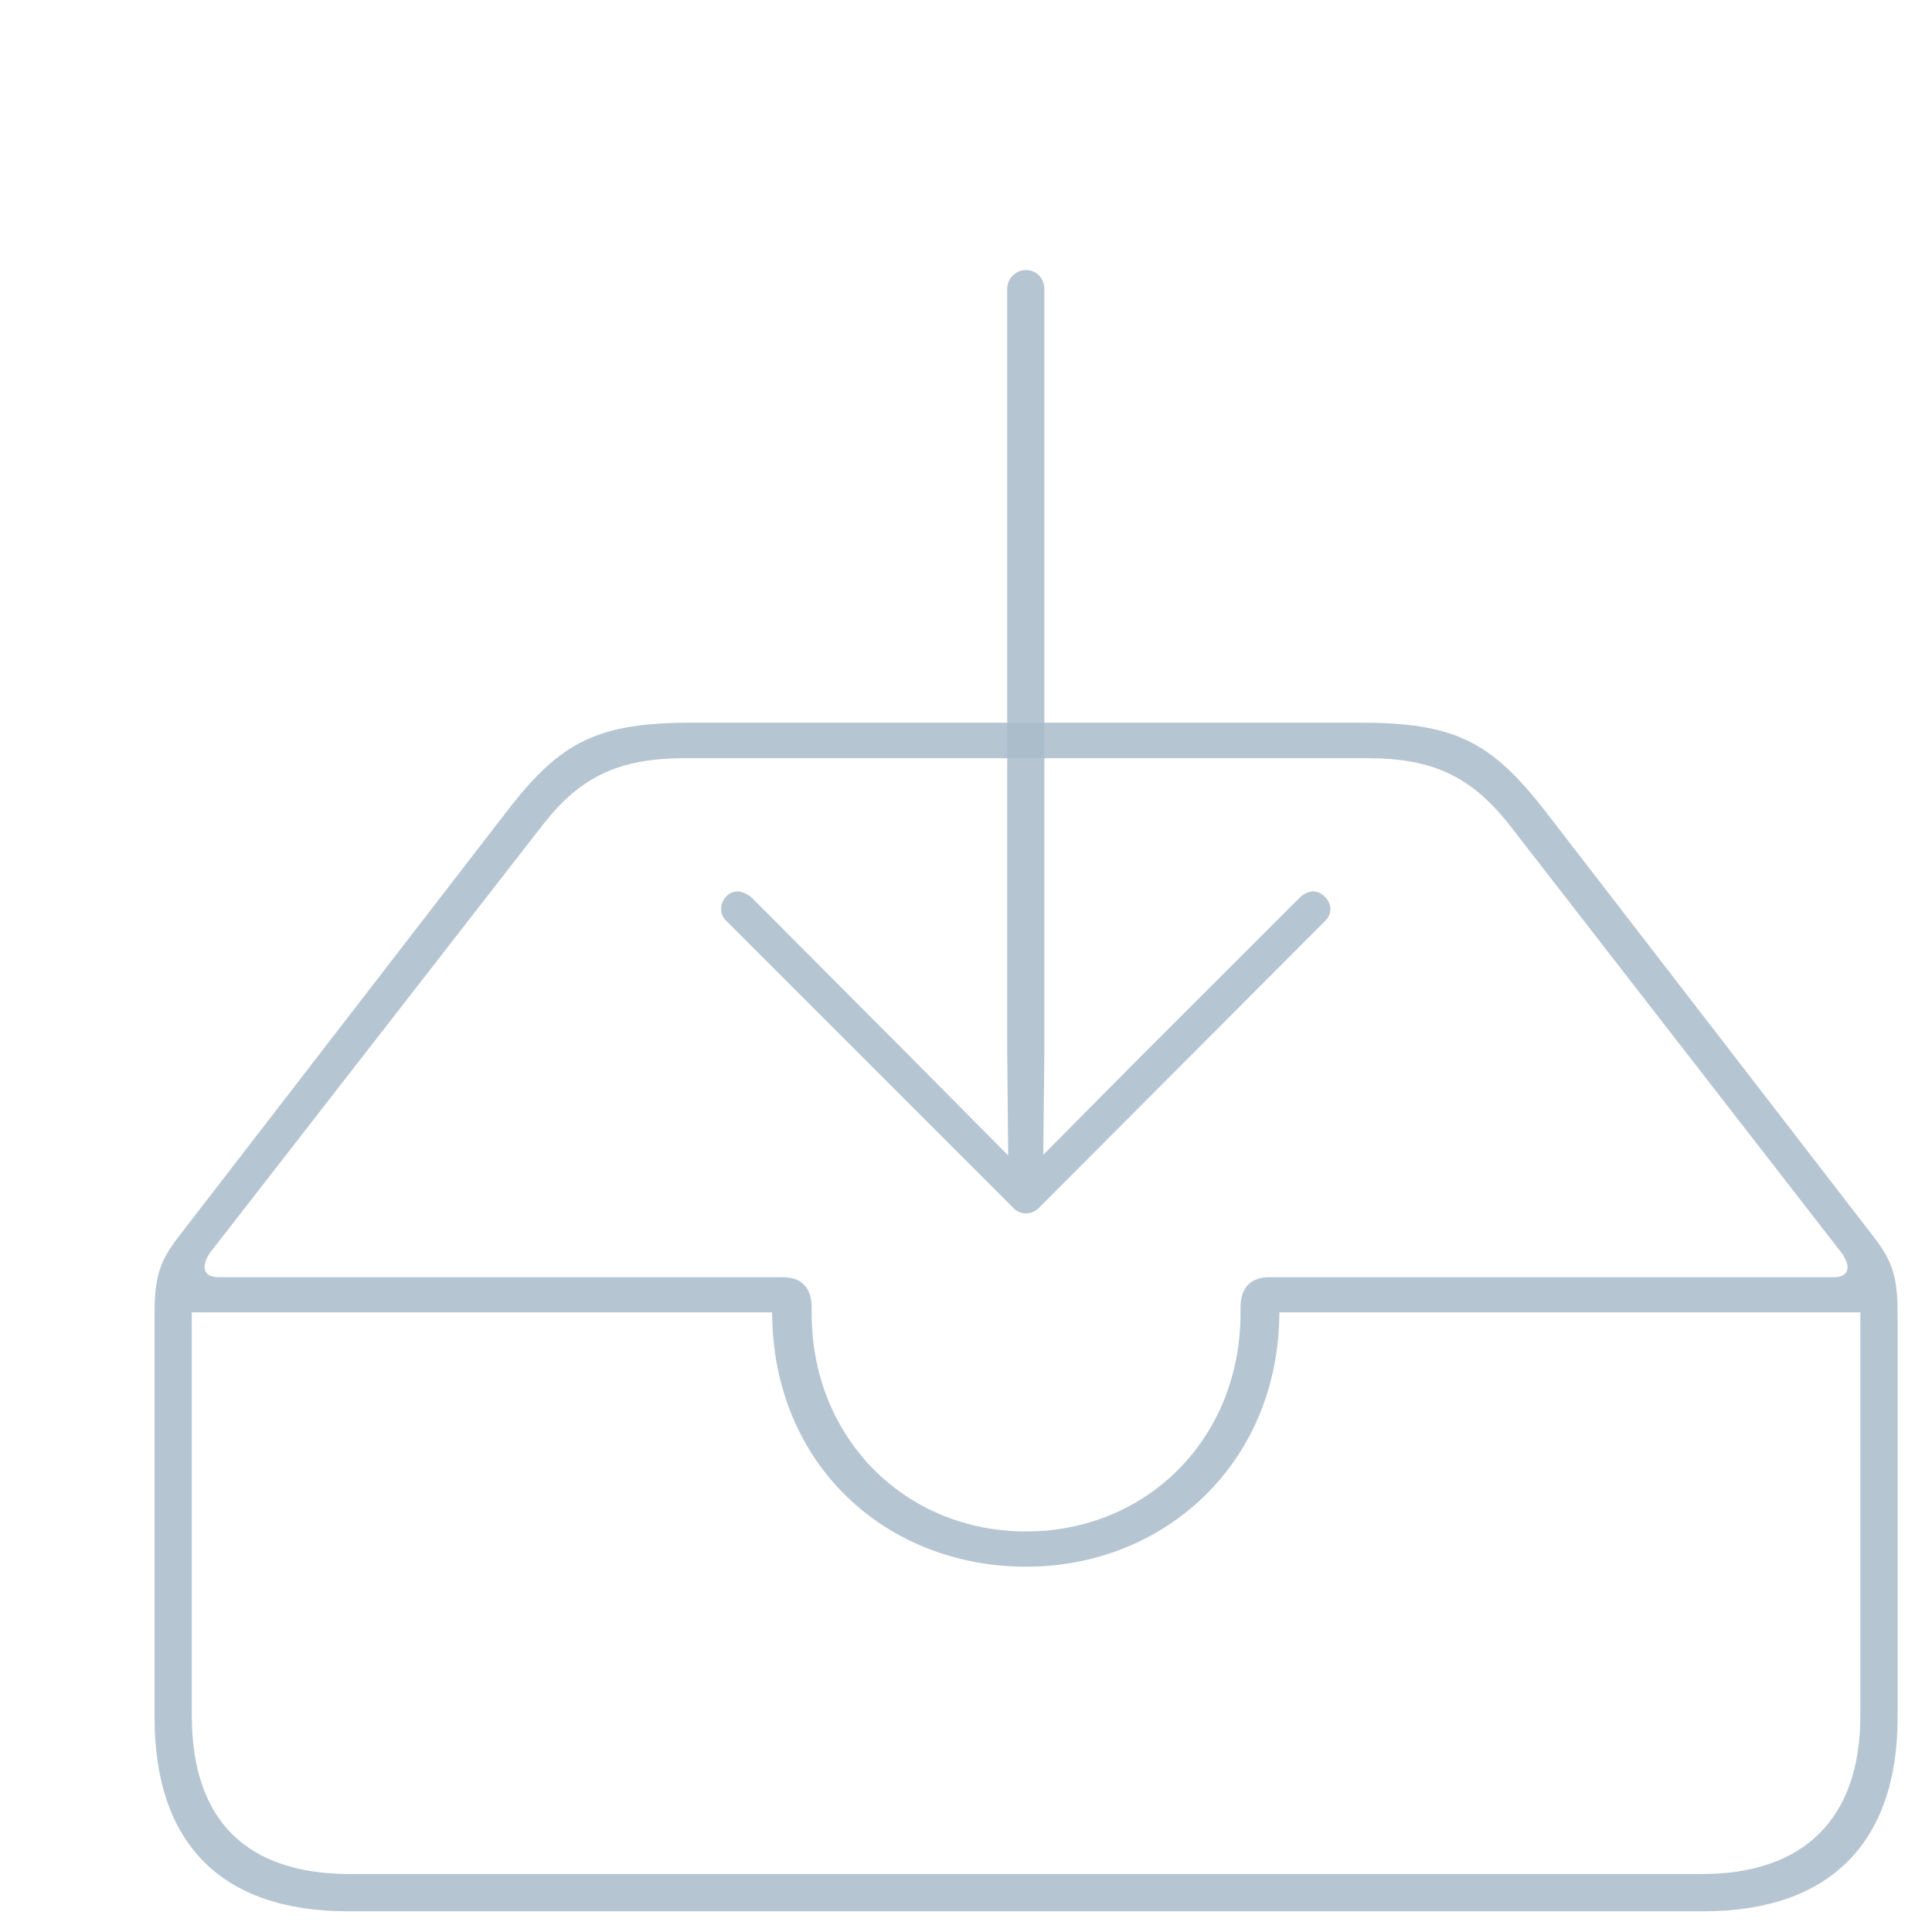
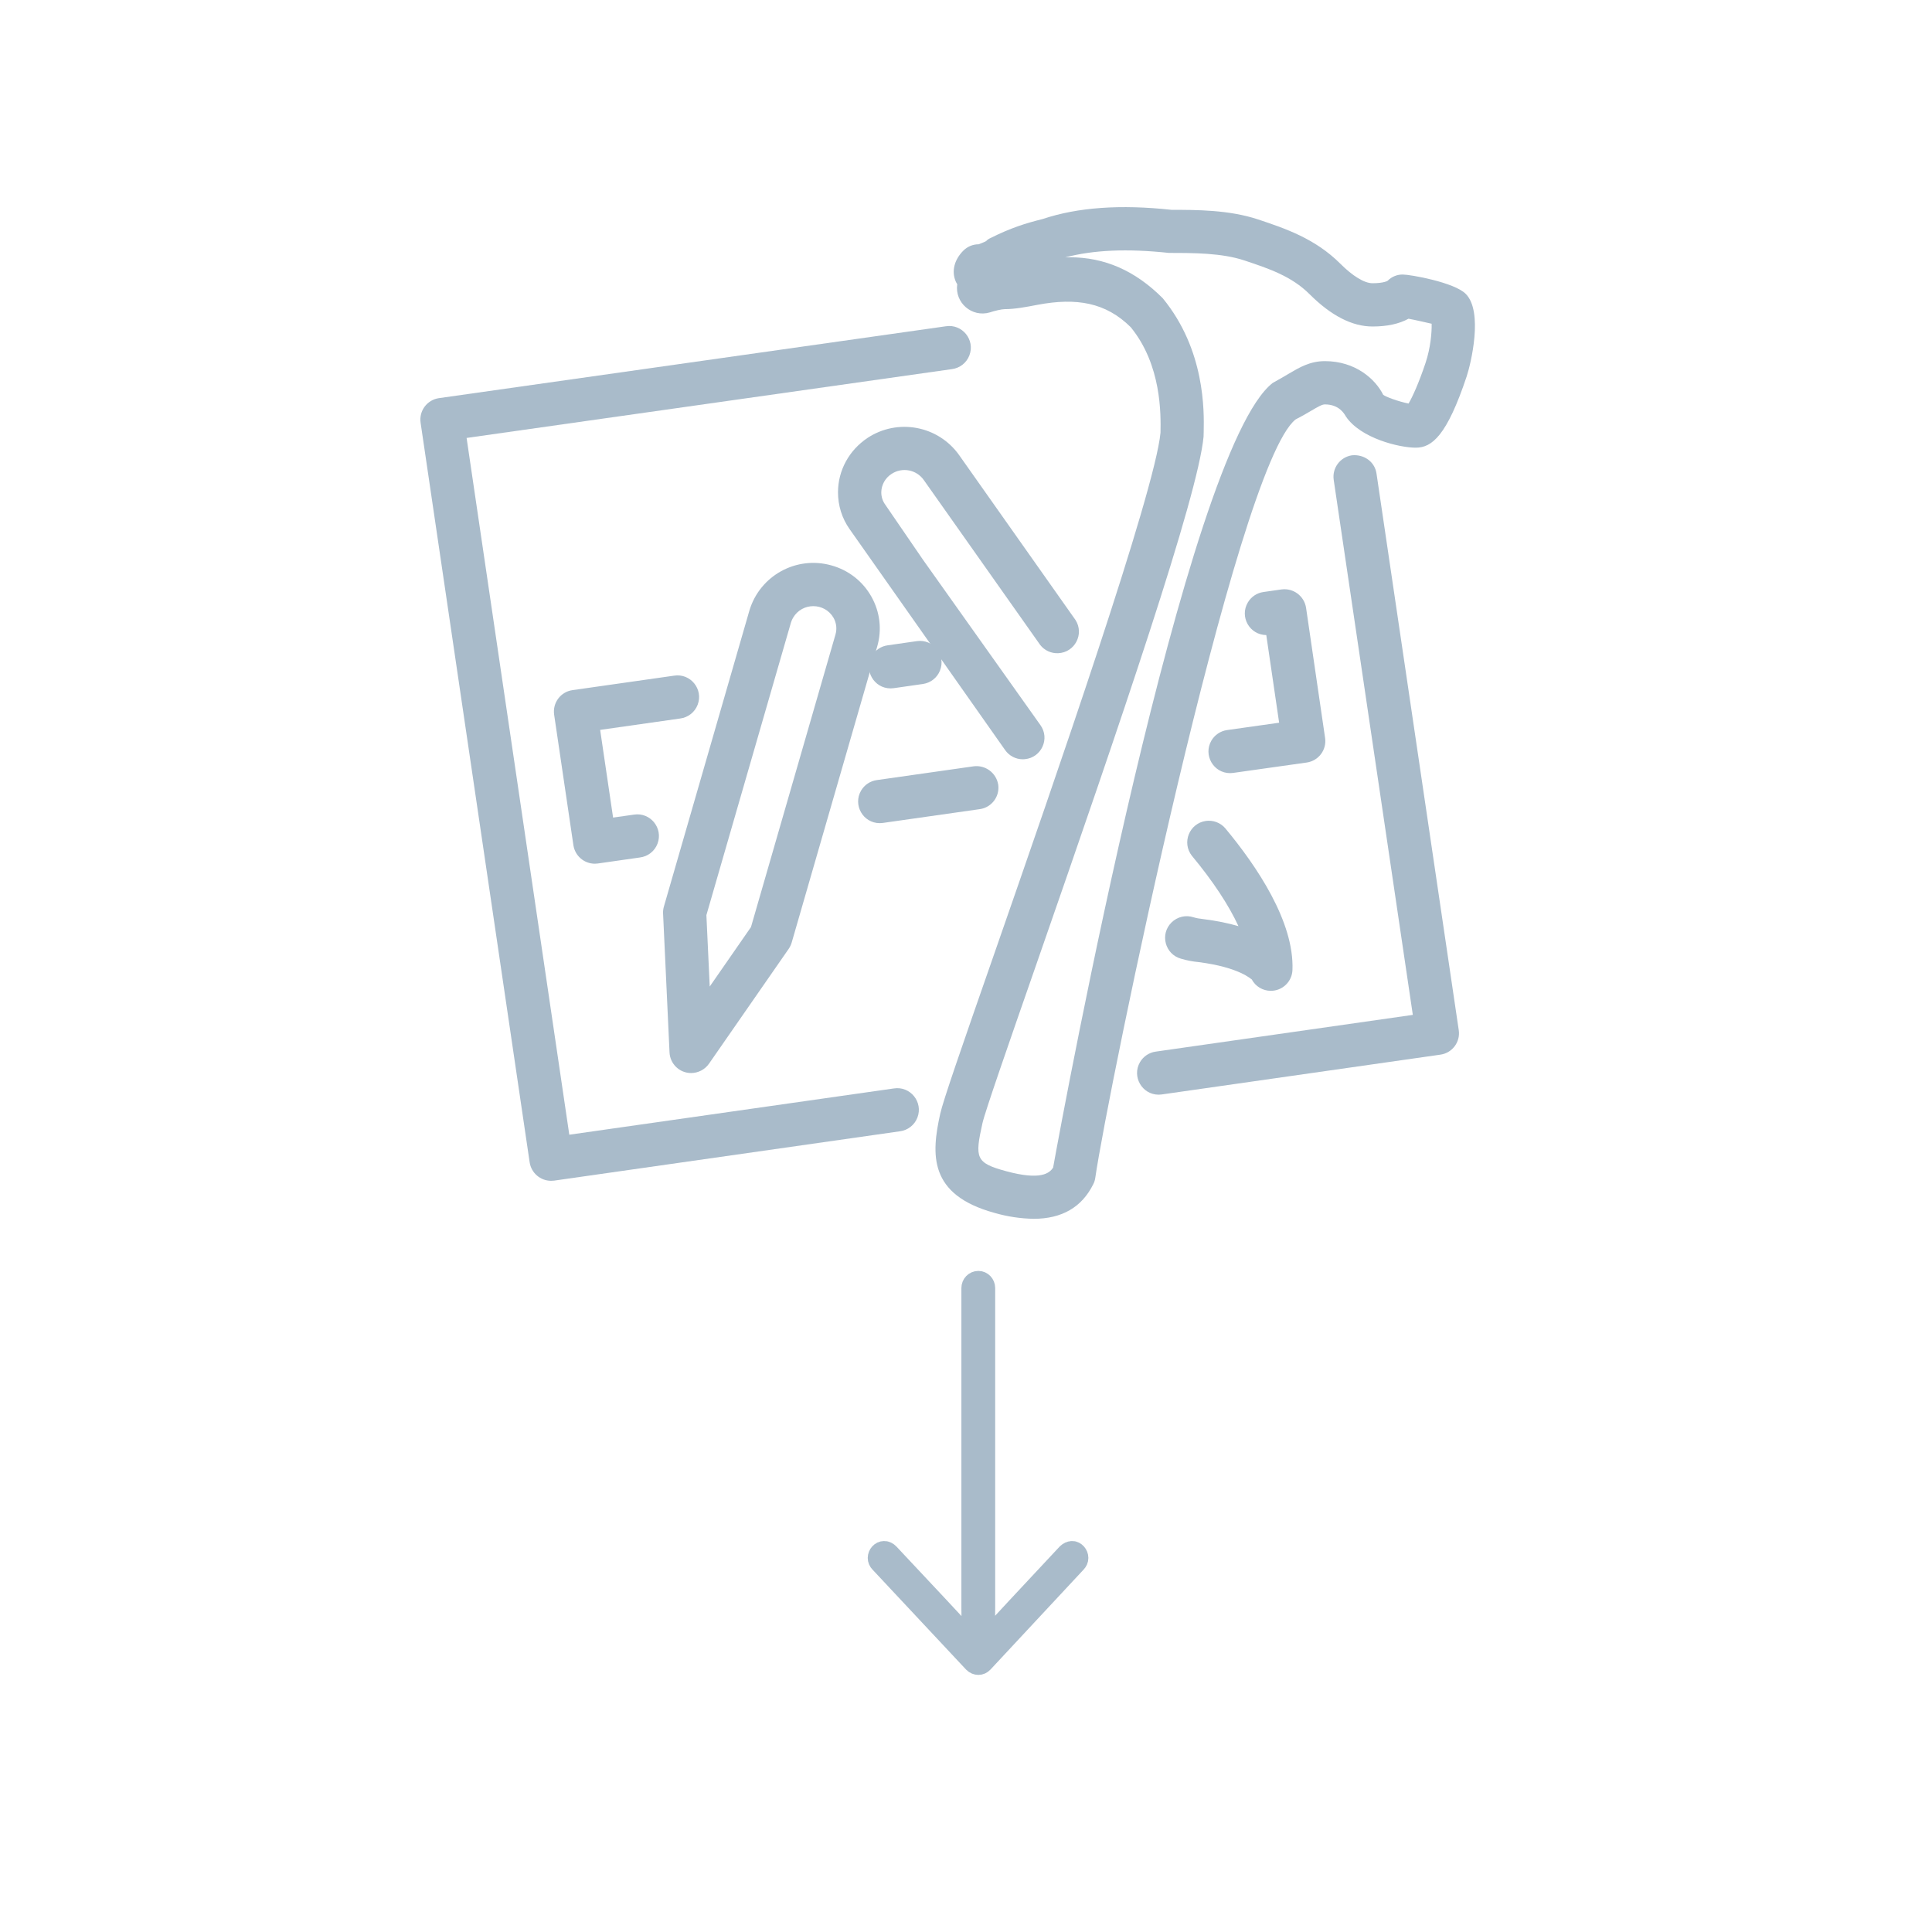
- <svg xmlns="http://www.w3.org/2000/svg" version="1.1" viewBox="-2 -2 25 25">
-   <g>
-     <rect height="25.741" opacity="0" width="22.555" x="0" y="0" />
-     <path d="M2.503 22.732L20.043 22.732C21.685 22.732 22.555 21.835 22.555 20.223L22.555 14.995C22.555 14.515 22.483 14.312 22.244 14.003L18.003 8.506C17.287 7.581 16.811 7.351 15.582 7.351L6.974 7.351C5.744 7.351 5.26 7.581 4.553 8.506L0.311 14.003C0.072 14.312 0 14.515 0 14.995L0 20.223C0 21.862 0.871 22.732 2.503 22.732ZM0.721 14.206L5.041 8.651C5.511 8.055 6.008 7.811 6.857 7.811L15.698 7.811C16.547 7.811 17.035 8.055 17.514 8.651L21.825 14.206C21.962 14.386 21.925 14.527 21.733 14.527L14.422 14.527C14.178 14.527 14.052 14.672 14.052 14.918L14.052 14.994C14.052 16.617 12.837 17.817 11.277 17.817C9.719 17.817 8.503 16.617 8.503 14.994L8.503 14.918C8.503 14.672 8.377 14.527 8.133 14.527L0.824 14.527C0.63 14.527 0.595 14.384 0.721 14.206ZM2.532 22.25C1.183 22.25 0.482 21.55 0.482 20.198L0.482 14.982L7.991 14.982C7.998 16.953 9.468 18.273 11.277 18.273C13.078 18.273 14.548 16.925 14.555 14.982L22.073 14.982L22.073 20.198C22.073 21.55 21.326 22.25 20.023 22.25Z" fill="#A9BBCA" fill-opacity="0.85" />
-     <path d="M11.277 13.701C11.337 13.701 11.394 13.679 11.444 13.629L15.145 9.919C15.191 9.872 15.215 9.824 15.215 9.764C15.215 9.646 15.103 9.535 14.993 9.535C14.934 9.535 14.865 9.568 14.819 9.615L12.8 11.632L11.5 12.943L11.514 11.605L11.514 1.738C11.514 1.6 11.407 1.494 11.277 1.494C11.148 1.494 11.033 1.6 11.033 1.738L11.033 11.605L11.046 12.952L9.737 11.632L7.727 9.615C7.671 9.568 7.602 9.535 7.543 9.535C7.424 9.535 7.331 9.646 7.331 9.764C7.331 9.824 7.355 9.872 7.401 9.919L11.111 13.629C11.152 13.679 11.219 13.701 11.277 13.701Z" fill="#A9BBCA" fill-opacity="0.85" />
+ <svg xmlns="http://www.w3.org/2000/svg" viewBox="-4 -4 25 25">
+   <defs />
+   <g transform="matrix(0.560011, 0, 0, 0.560011, -190.139, -173.0514)" style="">
+     <path d="M 348.354 326.666 C 348.087 326.666 347.867 326.456 347.855 326.189 L 347.706 322.981 C 347.703 322.926 347.71 322.871 347.725 322.819 L 349.701 315.978 C 349.943 315.172 350.785 314.708 351.595 314.936 C 351.992 315.046 352.322 315.304 352.522 315.662 C 352.719 316.016 352.766 316.423 352.654 316.81 L 350.678 323.65 C 350.663 323.702 350.639 323.751 350.609 323.796 L 348.767 326.45 C 348.673 326.585 348.519 326.665 348.354 326.666 Z M 348.707 323.017 L 348.784 324.667 L 349.737 323.293 L 351.69 316.532 C 351.727 316.403 351.711 316.265 351.646 316.149 C 351.439 315.788 350.918 315.787 350.709 316.147 C 350.689 316.181 350.673 316.218 350.661 316.256 L 348.707 323.017 Z M 356.018 319.416 C 355.856 319.416 355.704 319.337 355.611 319.205 L 352.016 314.098 C 351.84 313.849 351.747 313.551 351.748 313.246 C 351.748 312.744 352.003 312.274 352.431 311.99 C 353.129 311.531 354.065 311.707 354.548 312.389 L 357.236 316.198 C 357.443 316.523 357.22 316.949 356.835 316.965 C 356.674 316.972 356.519 316.901 356.42 316.774 L 353.73 312.963 C 353.56 312.722 353.23 312.66 352.984 312.823 C 352.84 312.916 352.751 313.074 352.748 313.246 C 352.748 313.349 352.778 313.446 352.836 313.527 L 353.71 314.803 L 356.425 318.626 C 356.649 318.938 356.451 319.375 356.069 319.413 C 356.052 319.415 356.035 319.416 356.018 319.416 Z M 361.748 324.766 C 361.564 324.766 361.395 324.665 361.308 324.502 L 361.308 324.503 C 361.299 324.503 361.028 324.222 360.076 324.102 C 359.94 324.089 359.805 324.063 359.674 324.024 C 359.303 323.922 359.181 323.456 359.455 323.186 C 359.589 323.054 359.785 323.008 359.963 323.067 C 360.029 323.087 360.106 323.101 360.183 323.108 C 360.502 323.148 360.773 323.205 361.001 323.272 C 360.778 322.788 360.412 322.231 359.925 321.646 C 359.687 321.343 359.865 320.897 360.246 320.841 C 360.413 320.817 360.58 320.879 360.692 321.005 C 361.426 321.887 362.292 323.171 362.249 324.285 C 362.239 324.554 362.017 324.767 361.748 324.766 Z M 360.807 319.736 C 360.422 319.735 360.183 319.317 360.376 318.984 C 360.453 318.852 360.587 318.762 360.738 318.741 L 361.941 318.571 L 361.644 316.546 C 361.259 316.542 361.022 316.124 361.218 315.792 C 361.295 315.661 361.428 315.572 361.578 315.551 L 361.998 315.491 C 362.27 315.456 362.52 315.643 362.563 315.914 L 363.003 318.924 C 363.043 319.198 362.852 319.452 362.578 319.491 L 360.878 319.731 C 360.855 319.734 360.831 319.736 360.807 319.736 Z M 352.712 320.892 C 352.327 320.891 352.088 320.473 352.281 320.14 C 352.358 320.008 352.492 319.918 352.643 319.897 L 354.885 319.578 C 355.157 319.545 355.406 319.732 355.45 320.003 C 355.489 320.276 355.298 320.529 355.025 320.568 L 352.783 320.887 C 352.76 320.89 352.736 320.892 352.712 320.892 Z" fill="#A9BBCA" />
+     <path d="M 352.963 317.778 C 352.578 317.777 352.338 317.36 352.531 317.027 C 352.608 316.895 352.741 316.804 352.893 316.783 L 353.569 316.686 C 353.95 316.631 354.248 317.009 354.104 317.367 C 354.038 317.533 353.888 317.65 353.711 317.676 L 353.035 317.773 C 353.011 317.776 352.987 317.778 352.963 317.778 Z M 346.128 321.829 C 345.881 321.828 345.671 321.647 345.634 321.402 L 345.189 318.386 C 345.149 318.111 345.339 317.856 345.614 317.818 L 347.959 317.484 C 348.339 317.423 348.642 317.797 348.505 318.156 C 348.439 318.329 348.283 318.451 348.099 318.474 L 346.252 318.737 L 346.551 320.763 L 347.031 320.695 C 347.411 320.634 347.714 321.008 347.577 321.367 C 347.511 321.54 347.355 321.662 347.171 321.685 L 346.198 321.824 C 346.175 321.827 346.152 321.829 346.128 321.829 Z M 359.157 327.166 C 358.772 327.165 358.533 326.747 358.726 326.414 C 358.803 326.282 358.937 326.192 359.088 326.171 L 365.03 325.322 L 363.202 312.96 C 363.162 312.686 363.351 312.432 363.624 312.392 C 363.903 312.365 364.151 312.541 364.191 312.814 L 366.091 325.673 C 366.133 325.947 365.942 326.203 365.667 326.241 L 359.227 327.161 C 359.204 327.164 359.181 327.166 359.157 327.166 Z" fill="#A9BBCA" />
+     <path d="M 345.117 329.156 C 344.87 329.155 344.66 328.974 344.623 328.729 L 342.103 311.639 C 342.063 311.364 342.254 311.11 342.528 311.071 L 354.238 309.411 C 354.618 309.35 354.921 309.724 354.784 310.083 C 354.718 310.256 354.562 310.378 354.378 310.401 L 343.166 311.991 L 345.539 328.091 L 353.037 327.022 C 353.417 326.961 353.72 327.335 353.583 327.694 C 353.517 327.867 353.361 327.989 353.177 328.012 L 345.187 329.152 C 345.164 329.154 345.141 329.155 345.117 329.156 Z" fill="#A9BBCA" />
+     <path d="M 356.269 330.034 C 355.964 330.029 355.66 329.983 355.367 329.898 C 353.831 329.479 353.904 328.537 354.11 327.607 C 354.176 327.308 354.589 326.116 355.377 323.857 C 356.758 319.888 359.069 313.246 359.2 311.869 C 359.207 311.448 359.228 310.309 358.512 309.432 C 357.935 308.859 357.256 308.746 356.362 308.914 C 356.091 308.966 355.836 309.015 355.599 309.015 C 355.531 309.015 355.364 309.054 355.257 309.09 C 354.843 309.213 354.441 308.866 354.503 308.439 C 354.488 308.417 354.476 308.394 354.466 308.37 C 354.368 308.136 354.436 307.871 354.645 307.662 C 354.739 307.568 354.866 307.516 354.999 307.516 C 355.011 307.51 355.132 307.467 355.172 307.441 C 355.201 307.41 355.237 307.386 355.276 307.37 C 355.735 307.14 356.077 307.032 356.478 306.932 C 357.285 306.662 358.273 306.591 359.454 306.72 C 360.016 306.721 360.779 306.717 361.458 306.943 C 362.074 307.149 362.77 307.381 363.354 307.964 C 363.64 308.251 363.911 308.416 364.098 308.416 C 364.369 308.416 364.448 308.359 364.449 308.358 C 364.542 308.265 364.668 308.213 364.799 308.215 C 364.972 308.215 365.986 308.395 366.252 308.661 C 366.662 309.071 366.373 310.273 366.273 310.573 C 365.818 311.936 365.474 312.216 365.098 312.216 C 364.715 312.216 363.819 311.998 363.482 311.493 C 363.449 311.436 363.33 311.216 362.998 311.216 C 362.933 311.216 362.844 311.267 362.681 311.363 C 362.564 311.434 362.444 311.5 362.322 311.563 C 360.942 312.648 357.973 327.136 357.693 329.086 C 357.686 329.138 357.67 329.19 357.645 329.237 C 357.381 329.768 356.92 330.034 356.269 330.034 Z M 357.098 307.816 C 357.911 307.816 358.616 308.126 359.251 308.762 C 360.235 309.96 360.207 311.376 360.198 311.841 L 360.195 311.962 C 360.063 313.345 358.287 318.533 356.32 324.186 C 355.688 326 355.142 327.569 355.086 327.824 C 354.907 328.628 354.926 328.742 355.63 328.933 C 356.433 329.152 356.637 328.98 356.719 328.849 C 356.961 327.496 359.785 312.281 361.791 310.721 C 361.988 310.612 362.083 310.554 362.17 310.503 C 362.409 310.362 362.655 310.216 362.998 310.216 C 363.707 310.216 364.167 310.635 364.345 310.993 C 364.391 311.036 364.696 311.15 364.932 311.196 C 365.022 311.042 365.166 310.73 365.324 310.258 C 365.441 309.907 365.47 309.547 365.465 309.352 C 365.337 309.324 365.094 309.266 364.931 309.236 C 364.714 309.355 364.436 309.416 364.098 309.416 C 363.629 309.416 363.14 309.165 362.645 308.67 C 362.229 308.254 361.701 308.077 361.142 307.891 C 360.617 307.716 359.969 307.716 359.398 307.716 C 358.427 307.612 357.652 307.647 356.998 307.819 C 357.031 307.817 357.065 307.816 357.098 307.816 Z" style=" paint-order: stroke; stroke-width: 0px;" fill="#A9BBCA" />
+     <path d="M 354.992 340.323 C 355.026 340.323 355.06 340.309 355.089 340.278 L 357.242 337.967 C 357.268 337.938 357.283 337.908 357.283 337.87 C 357.283 337.797 357.222 337.729 357.158 337.729 C 357.124 337.729 357.084 337.749 357.052 337.778 L 355.879 339.034 L 355.122 339.851 L 355.13 339.017 L 355.13 331.634 C 355.13 331.554 355.067 331.488 354.992 331.488 C 354.911 331.488 354.849 331.554 354.849 331.634 L 354.849 339.017 L 354.857 339.856 L 354.093 339.034 L 352.916 337.778 C 352.889 337.749 352.849 337.729 352.815 337.729 C 352.745 337.729 352.685 337.797 352.685 337.87 C 352.685 337.908 352.699 337.938 352.726 337.967 L 354.889 340.278 C 354.919 340.309 354.958 340.323 354.992 340.323 Z" style="stroke-miterlimit: 11.11; stroke-linecap: square; fill-rule: nonzero; paint-order: stroke; stroke: #A9BBCA; fill: #A9BBCA; stroke-width: 0.5px;" />
  </g>
</svg>
